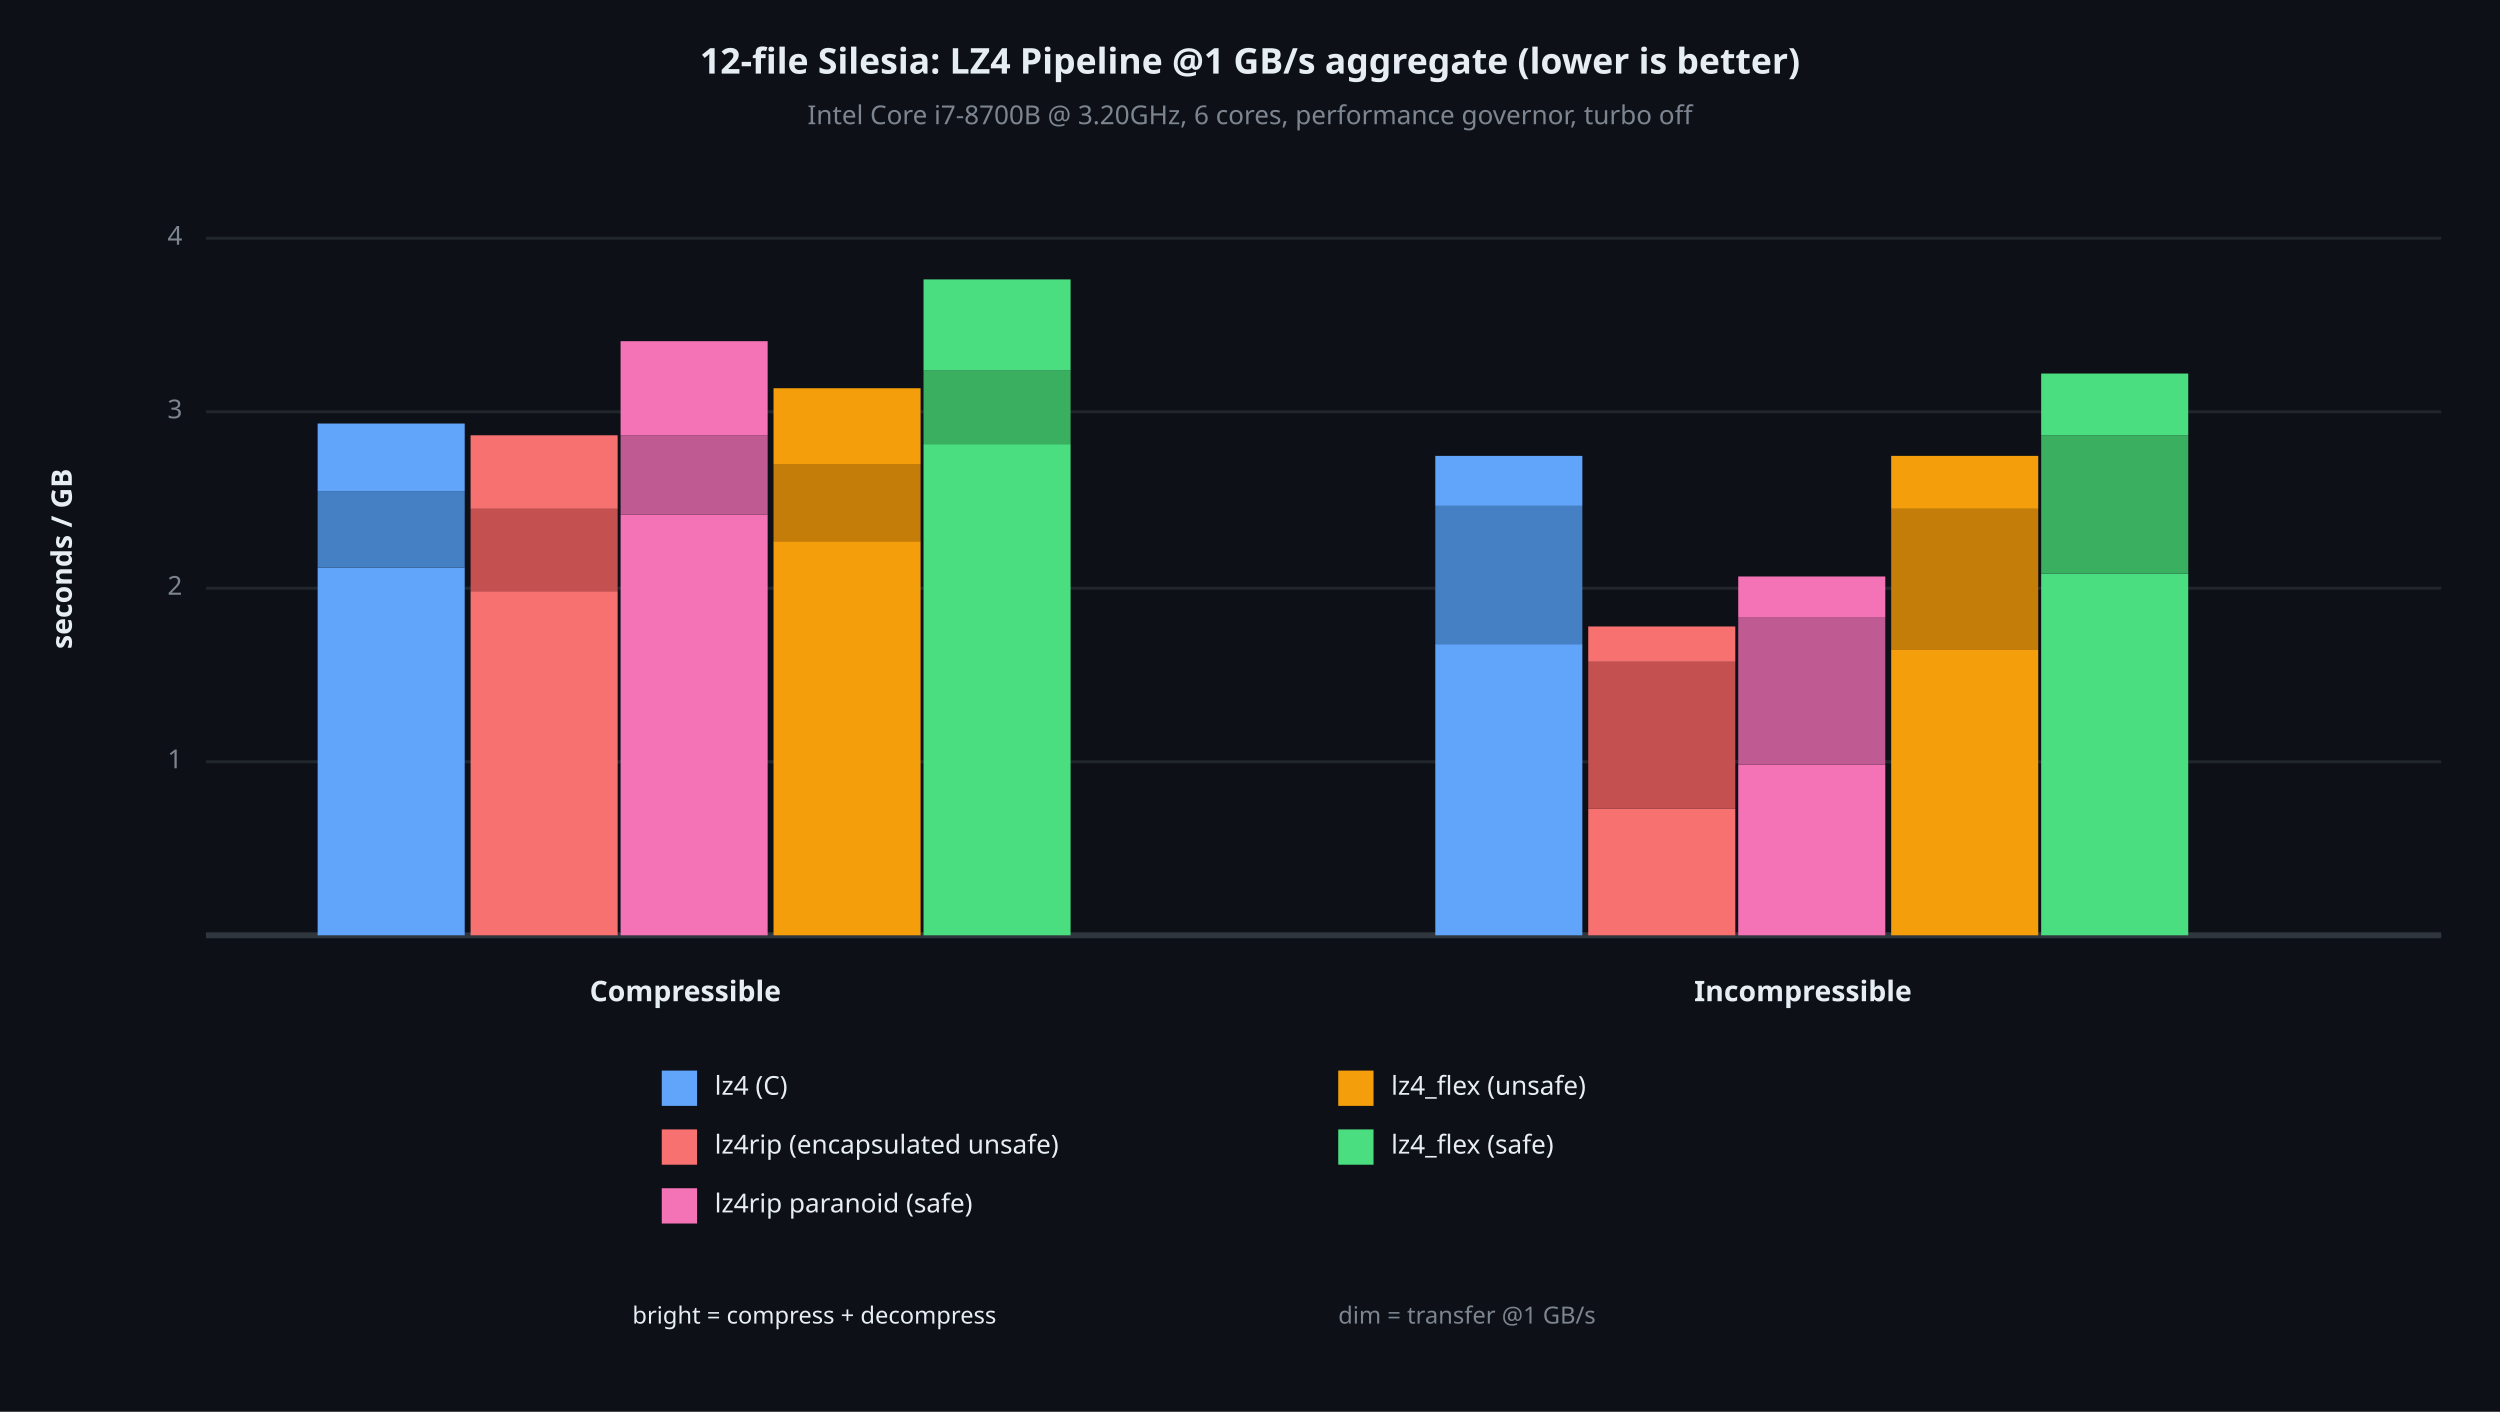
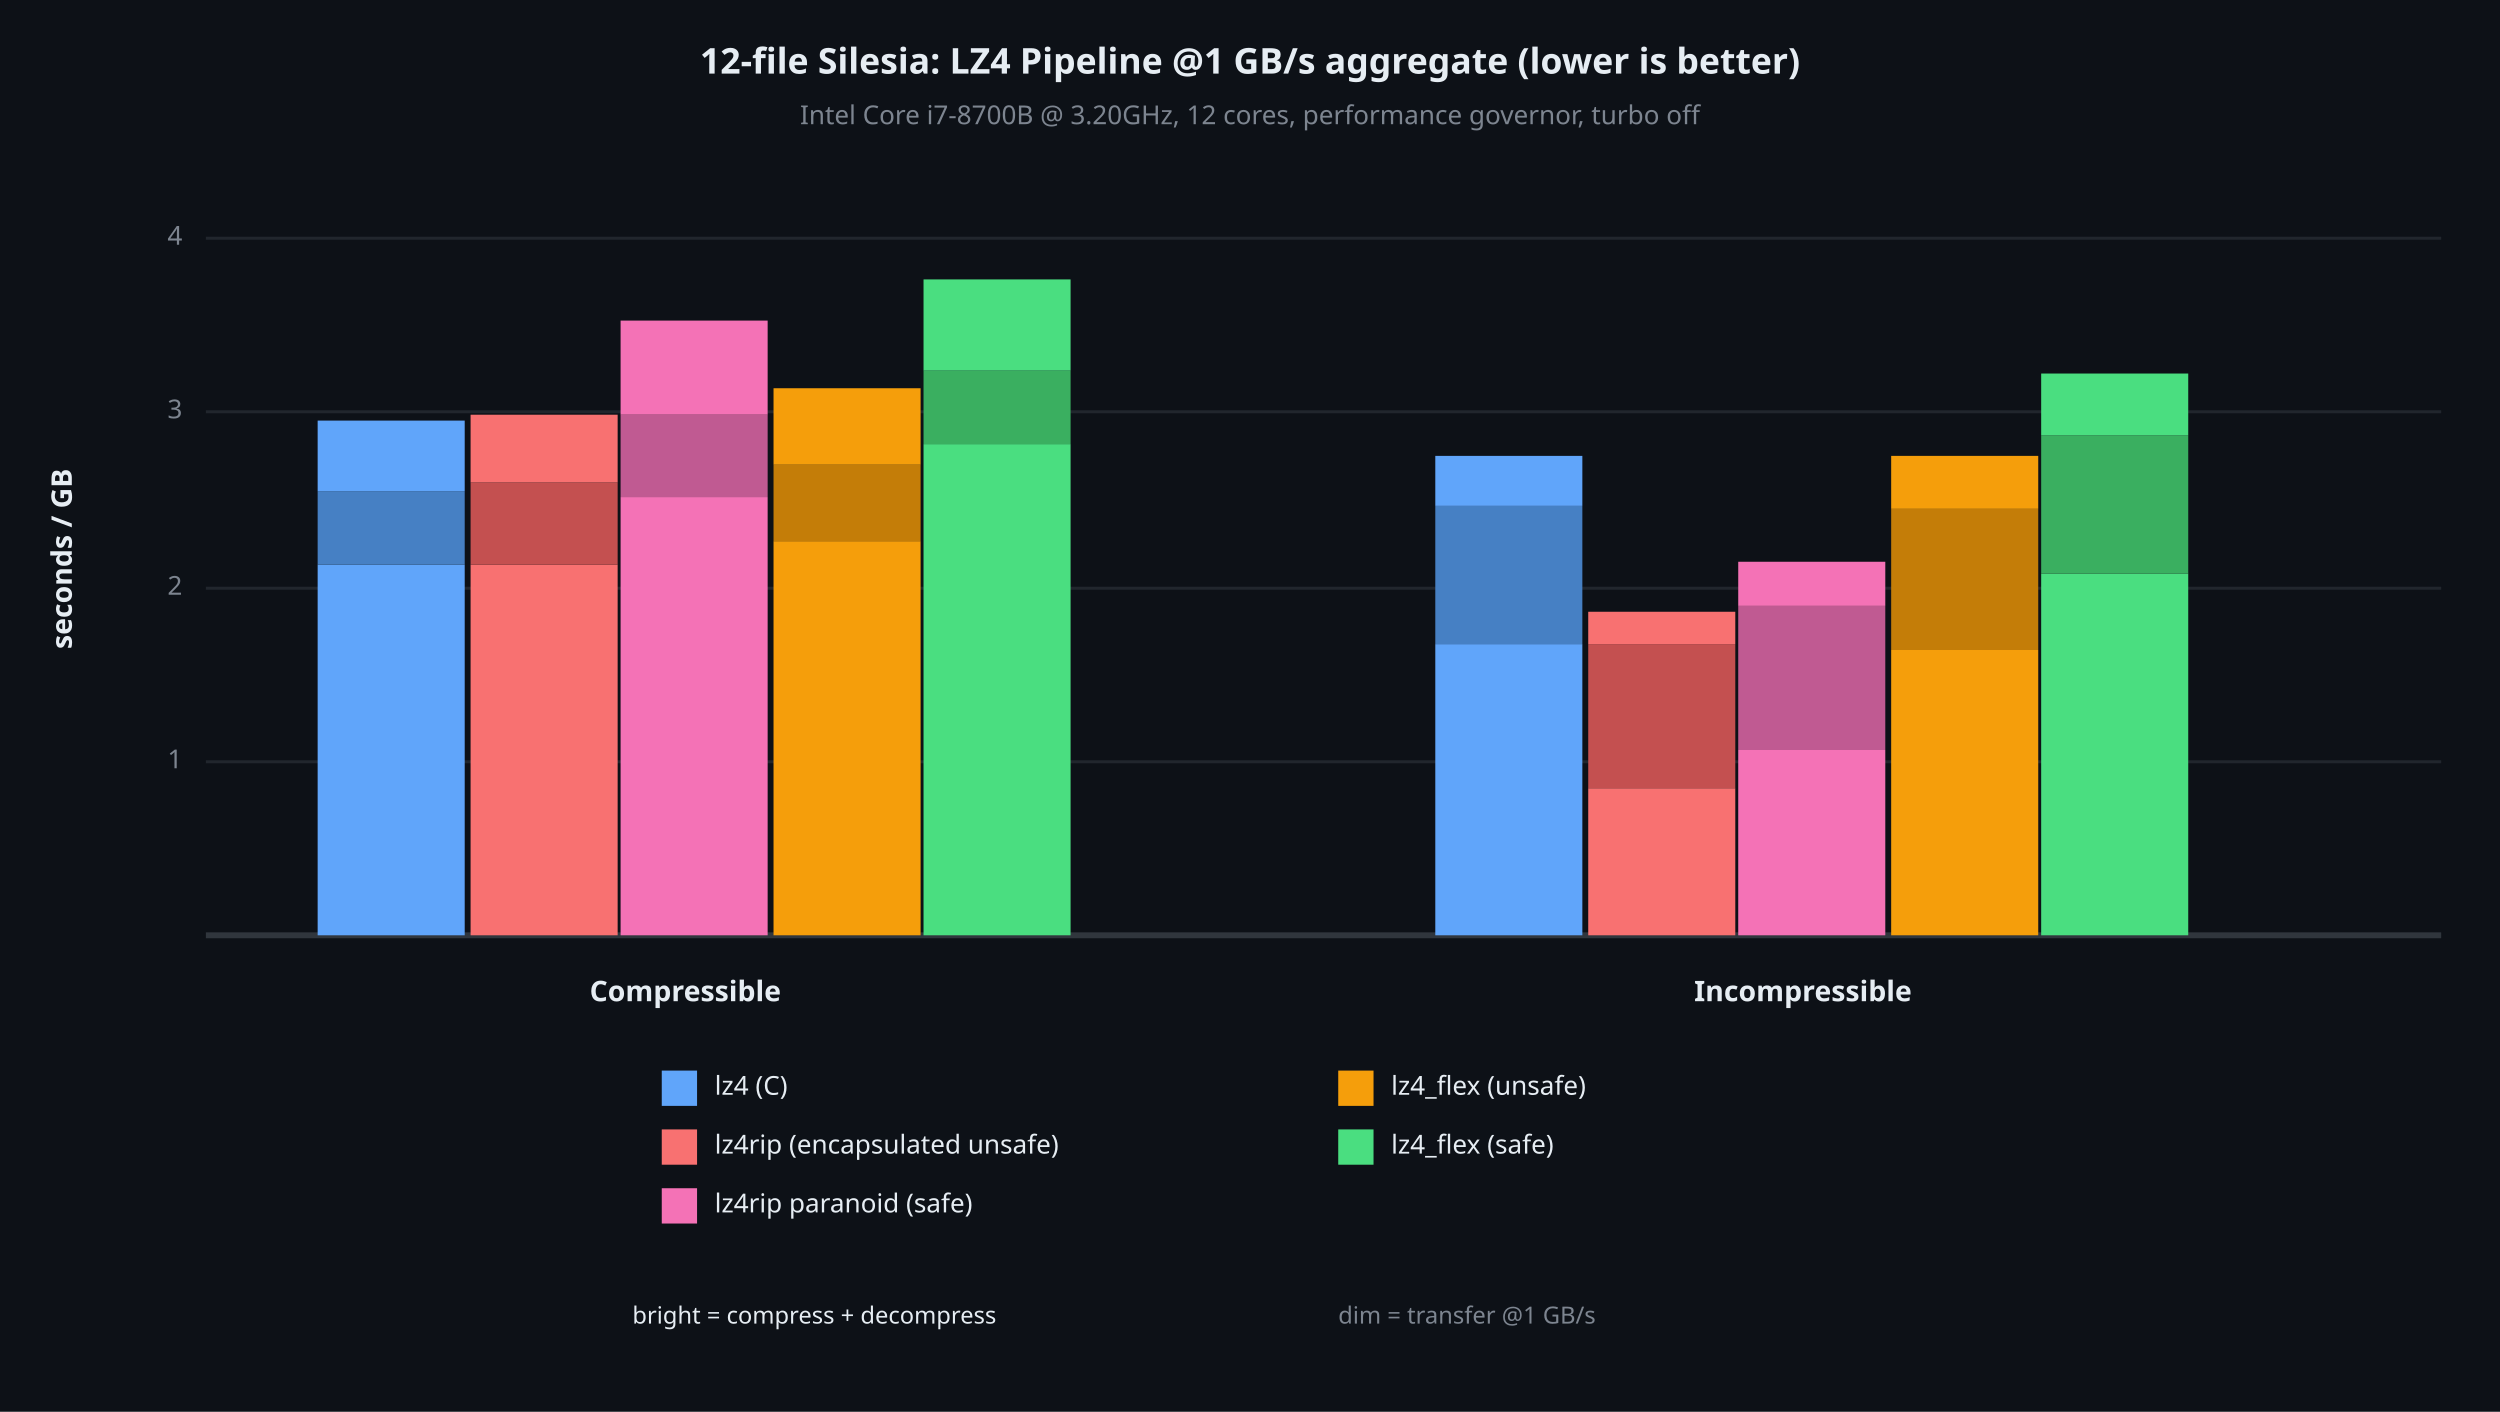
<svg xmlns="http://www.w3.org/2000/svg" viewBox="0 0 850 480" font-family="system-ui, -apple-system, sans-serif">
  <rect x="0" y="0" width="850" height="480" opacity="1" fill="#0D1117" stroke="none" />
  <text x="425" y="22" dy="0.5ex" text-anchor="middle" font-family="sans-serif" font-size="12.097" opacity="1" fill="#E6EDF3" font-weight="bold">
12-file Silesia: LZ4 Pipeline @1 GB/s aggregate (lower is better)
</text>
  <text x="425" y="40" dy="0.5ex" text-anchor="middle" font-family="sans-serif" font-size="8.871" opacity="1" fill="#7D8590">
- Intel Core i7-8700B @ 3.20GHz, 6 cores, performance governor, turbo off
+ Intel Core i7-8700B @ 3.20GHz, 12 cores, performance governor, turbo off
</text>
  <text x="22" y="190" dy="0.5ex" text-anchor="middle" font-family="sans-serif" font-size="9.677" opacity="1" fill="#E6EDF3" font-weight="bold" transform="rotate(270, 22, 190)">
seconds / GB
</text>
  <polyline fill="none" opacity="1" stroke="#21262D" stroke-width="1" points="70,259 830,259 " />
  <text x="62" y="259" dy="0.5ex" text-anchor="end" font-family="sans-serif" font-size="8.871" opacity="1" fill="#7D8590">
1
</text>
  <polyline fill="none" opacity="1" stroke="#21262D" stroke-width="1" points="70,200 830,200 " />
  <text x="62" y="200" dy="0.5ex" text-anchor="end" font-family="sans-serif" font-size="8.871" opacity="1" fill="#7D8590">
2
</text>
  <polyline fill="none" opacity="1" stroke="#21262D" stroke-width="1" points="70,140 830,140 " />
  <text x="62" y="140" dy="0.5ex" text-anchor="end" font-family="sans-serif" font-size="8.871" opacity="1" fill="#7D8590">
3
</text>
  <polyline fill="none" opacity="1" stroke="#21262D" stroke-width="1" points="70,81 830,81 " />
  <text x="62" y="81" dy="0.5ex" text-anchor="end" font-family="sans-serif" font-size="8.871" opacity="1" fill="#7D8590">
4
</text>
  <polyline fill="none" opacity="1" stroke="#30363D" stroke-width="2" points="70,318 830,318 " />
-   <rect x="108" y="193" width="50" height="125" opacity="1" fill="#60A5FA" stroke="none" />
-   <rect x="108" y="167" width="50" height="26" opacity="1" fill="#4680C4" stroke="none" />
-   <rect x="108" y="144" width="50" height="23" opacity="1" fill="#60A5FA" stroke="none" />
-   <rect x="160" y="201" width="50" height="117" opacity="1" fill="#F87171" stroke="none" />
-   <rect x="160" y="173" width="50" height="28" opacity="1" fill="#C45050" stroke="none" />
-   <rect x="160" y="148" width="50" height="25" opacity="1" fill="#F87171" stroke="none" />
-   <rect x="211" y="175" width="50" height="143" opacity="1" fill="#F472B6" stroke="none" />
-   <rect x="211" y="148" width="50" height="27" opacity="1" fill="#C05A92" stroke="none" />
-   <rect x="211" y="116" width="50" height="32" opacity="1" fill="#F472B6" stroke="none" />
+   <rect x="108" y="192" width="50" height="126" opacity="1" fill="#60A5FA" stroke="none" />
+   <rect x="108" y="167" width="50" height="25" opacity="1" fill="#4680C4" stroke="none" />
+   <rect x="108" y="143" width="50" height="24" opacity="1" fill="#60A5FA" stroke="none" />
+   <rect x="160" y="192" width="50" height="126" opacity="1" fill="#F87171" stroke="none" />
+   <rect x="160" y="164" width="50" height="28" opacity="1" fill="#C45050" stroke="none" />
+   <rect x="160" y="141" width="50" height="23" opacity="1" fill="#F87171" stroke="none" />
+   <rect x="211" y="169" width="50" height="149" opacity="1" fill="#F472B6" stroke="none" />
+   <rect x="211" y="141" width="50" height="28" opacity="1" fill="#C05A92" stroke="none" />
+   <rect x="211" y="109" width="50" height="32" opacity="1" fill="#F472B6" stroke="none" />
  <rect x="263" y="184" width="50" height="134" opacity="1" fill="#F59E0B" stroke="none" />
  <rect x="263" y="158" width="50" height="26" opacity="1" fill="#C47D08" stroke="none" />
  <rect x="263" y="132" width="50" height="26" opacity="1" fill="#F59E0B" stroke="none" />
  <rect x="314" y="151" width="50" height="167" opacity="1" fill="#4ADE80" stroke="none" />
  <rect x="314" y="126" width="50" height="25" opacity="1" fill="#3AAF60" stroke="none" />
  <rect x="314" y="95" width="50" height="31" opacity="1" fill="#4ADE80" stroke="none" />
  <text x="233" y="338" dy="0.5ex" text-anchor="middle" font-family="sans-serif" font-size="9.677" opacity="1" fill="#E6EDF3" font-weight="bold">
Compressible
</text>
  <rect x="488" y="219" width="50" height="99" opacity="1" fill="#60A5FA" stroke="none" />
  <rect x="488" y="172" width="50" height="47" opacity="1" fill="#4680C4" stroke="none" />
  <rect x="488" y="155" width="50" height="17" opacity="1" fill="#60A5FA" stroke="none" />
-   <rect x="540" y="275" width="50" height="43" opacity="1" fill="#F87171" stroke="none" />
-   <rect x="540" y="225" width="50" height="50" opacity="1" fill="#C45050" stroke="none" />
-   <rect x="540" y="213" width="50" height="12" opacity="1" fill="#F87171" stroke="none" />
-   <rect x="591" y="260" width="50" height="58" opacity="1" fill="#F472B6" stroke="none" />
-   <rect x="591" y="210" width="50" height="50" opacity="1" fill="#C05A92" stroke="none" />
-   <rect x="591" y="196" width="50" height="14" opacity="1" fill="#F472B6" stroke="none" />
+   <rect x="540" y="268" width="50" height="50" opacity="1" fill="#F87171" stroke="none" />
+   <rect x="540" y="219" width="50" height="49" opacity="1" fill="#C45050" stroke="none" />
+   <rect x="540" y="208" width="50" height="11" opacity="1" fill="#F87171" stroke="none" />
+   <rect x="591" y="255" width="50" height="63" opacity="1" fill="#F472B6" stroke="none" />
+   <rect x="591" y="206" width="50" height="49" opacity="1" fill="#C05A92" stroke="none" />
+   <rect x="591" y="191" width="50" height="15" opacity="1" fill="#F472B6" stroke="none" />
  <rect x="643" y="221" width="50" height="97" opacity="1" fill="#F59E0B" stroke="none" />
  <rect x="643" y="173" width="50" height="48" opacity="1" fill="#C47D08" stroke="none" />
  <rect x="643" y="155" width="50" height="18" opacity="1" fill="#F59E0B" stroke="none" />
  <rect x="694" y="195" width="50" height="123" opacity="1" fill="#4ADE80" stroke="none" />
  <rect x="694" y="148" width="50" height="47" opacity="1" fill="#3AAF60" stroke="none" />
  <rect x="694" y="127" width="50" height="21" opacity="1" fill="#4ADE80" stroke="none" />
  <text x="613" y="338" dy="0.5ex" text-anchor="middle" font-family="sans-serif" font-size="9.677" opacity="1" fill="#E6EDF3" font-weight="bold">
Incompressible
</text>
  <rect x="225" y="364" width="12" height="12" opacity="1" fill="#60A5FA" stroke="none" />
  <text x="243" y="370" dy="0.5ex" text-anchor="start" font-family="sans-serif" font-size="8.871" opacity="1" fill="#E6EDF3">
lz4 (C)
</text>
  <rect x="225" y="384" width="12" height="12" opacity="1" fill="#F87171" stroke="none" />
  <text x="243" y="390" dy="0.5ex" text-anchor="start" font-family="sans-serif" font-size="8.871" opacity="1" fill="#E6EDF3">
lz4rip (encapsulated unsafe)
</text>
  <rect x="225" y="404" width="12" height="12" opacity="1" fill="#F472B6" stroke="none" />
  <text x="243" y="410" dy="0.5ex" text-anchor="start" font-family="sans-serif" font-size="8.871" opacity="1" fill="#E6EDF3">
lz4rip paranoid (safe)
</text>
  <rect x="455" y="364" width="12" height="12" opacity="1" fill="#F59E0B" stroke="none" />
  <text x="473" y="370" dy="0.5ex" text-anchor="start" font-family="sans-serif" font-size="8.871" opacity="1" fill="#E6EDF3">
lz4_flex (unsafe)
</text>
  <rect x="455" y="384" width="12" height="12" opacity="1" fill="#4ADE80" stroke="none" />
  <text x="473" y="390" dy="0.5ex" text-anchor="start" font-family="sans-serif" font-size="8.871" opacity="1" fill="#E6EDF3">
lz4_flex (safe)
</text>
  <text x="215" y="448" dy="0.5ex" text-anchor="start" font-family="sans-serif" font-size="8.065" opacity="1" fill="#E6EDF3">
bright = compress + decompress
</text>
  <text x="455" y="448" dy="0.5ex" text-anchor="start" font-family="sans-serif" font-size="8.065" opacity="1" fill="#7D8590">
dim = transfer @1 GB/s
</text>
</svg>
